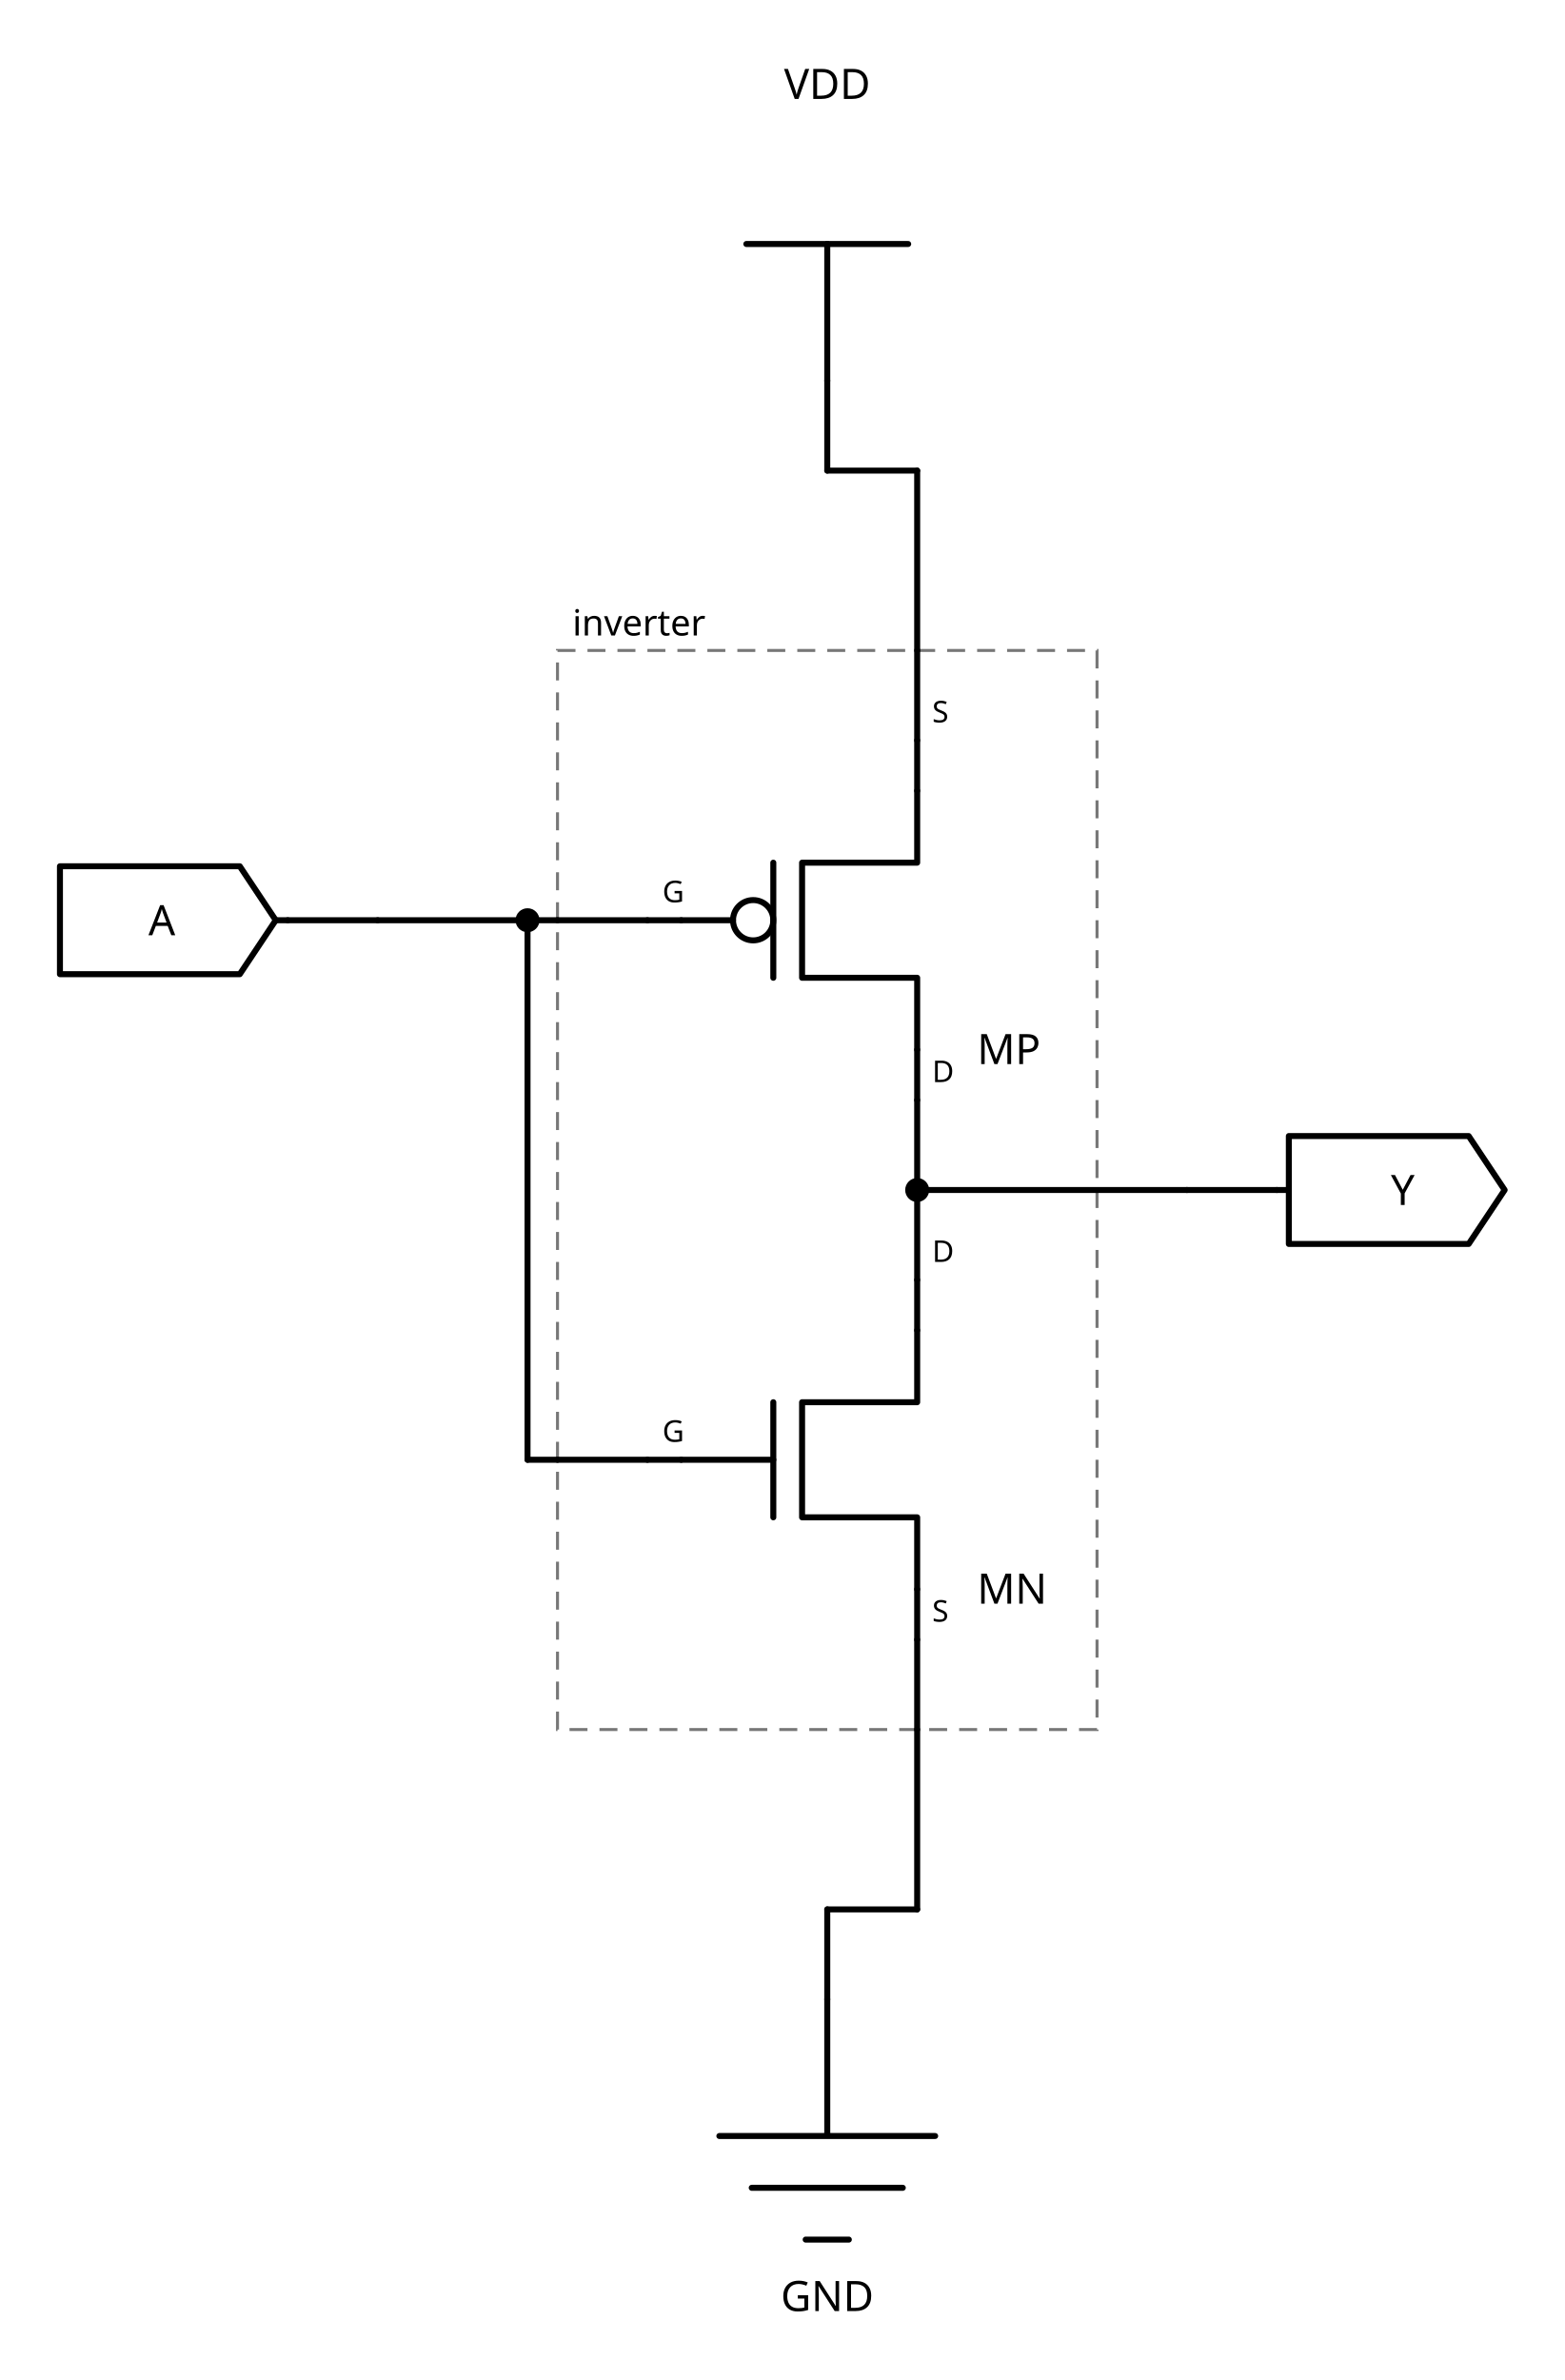
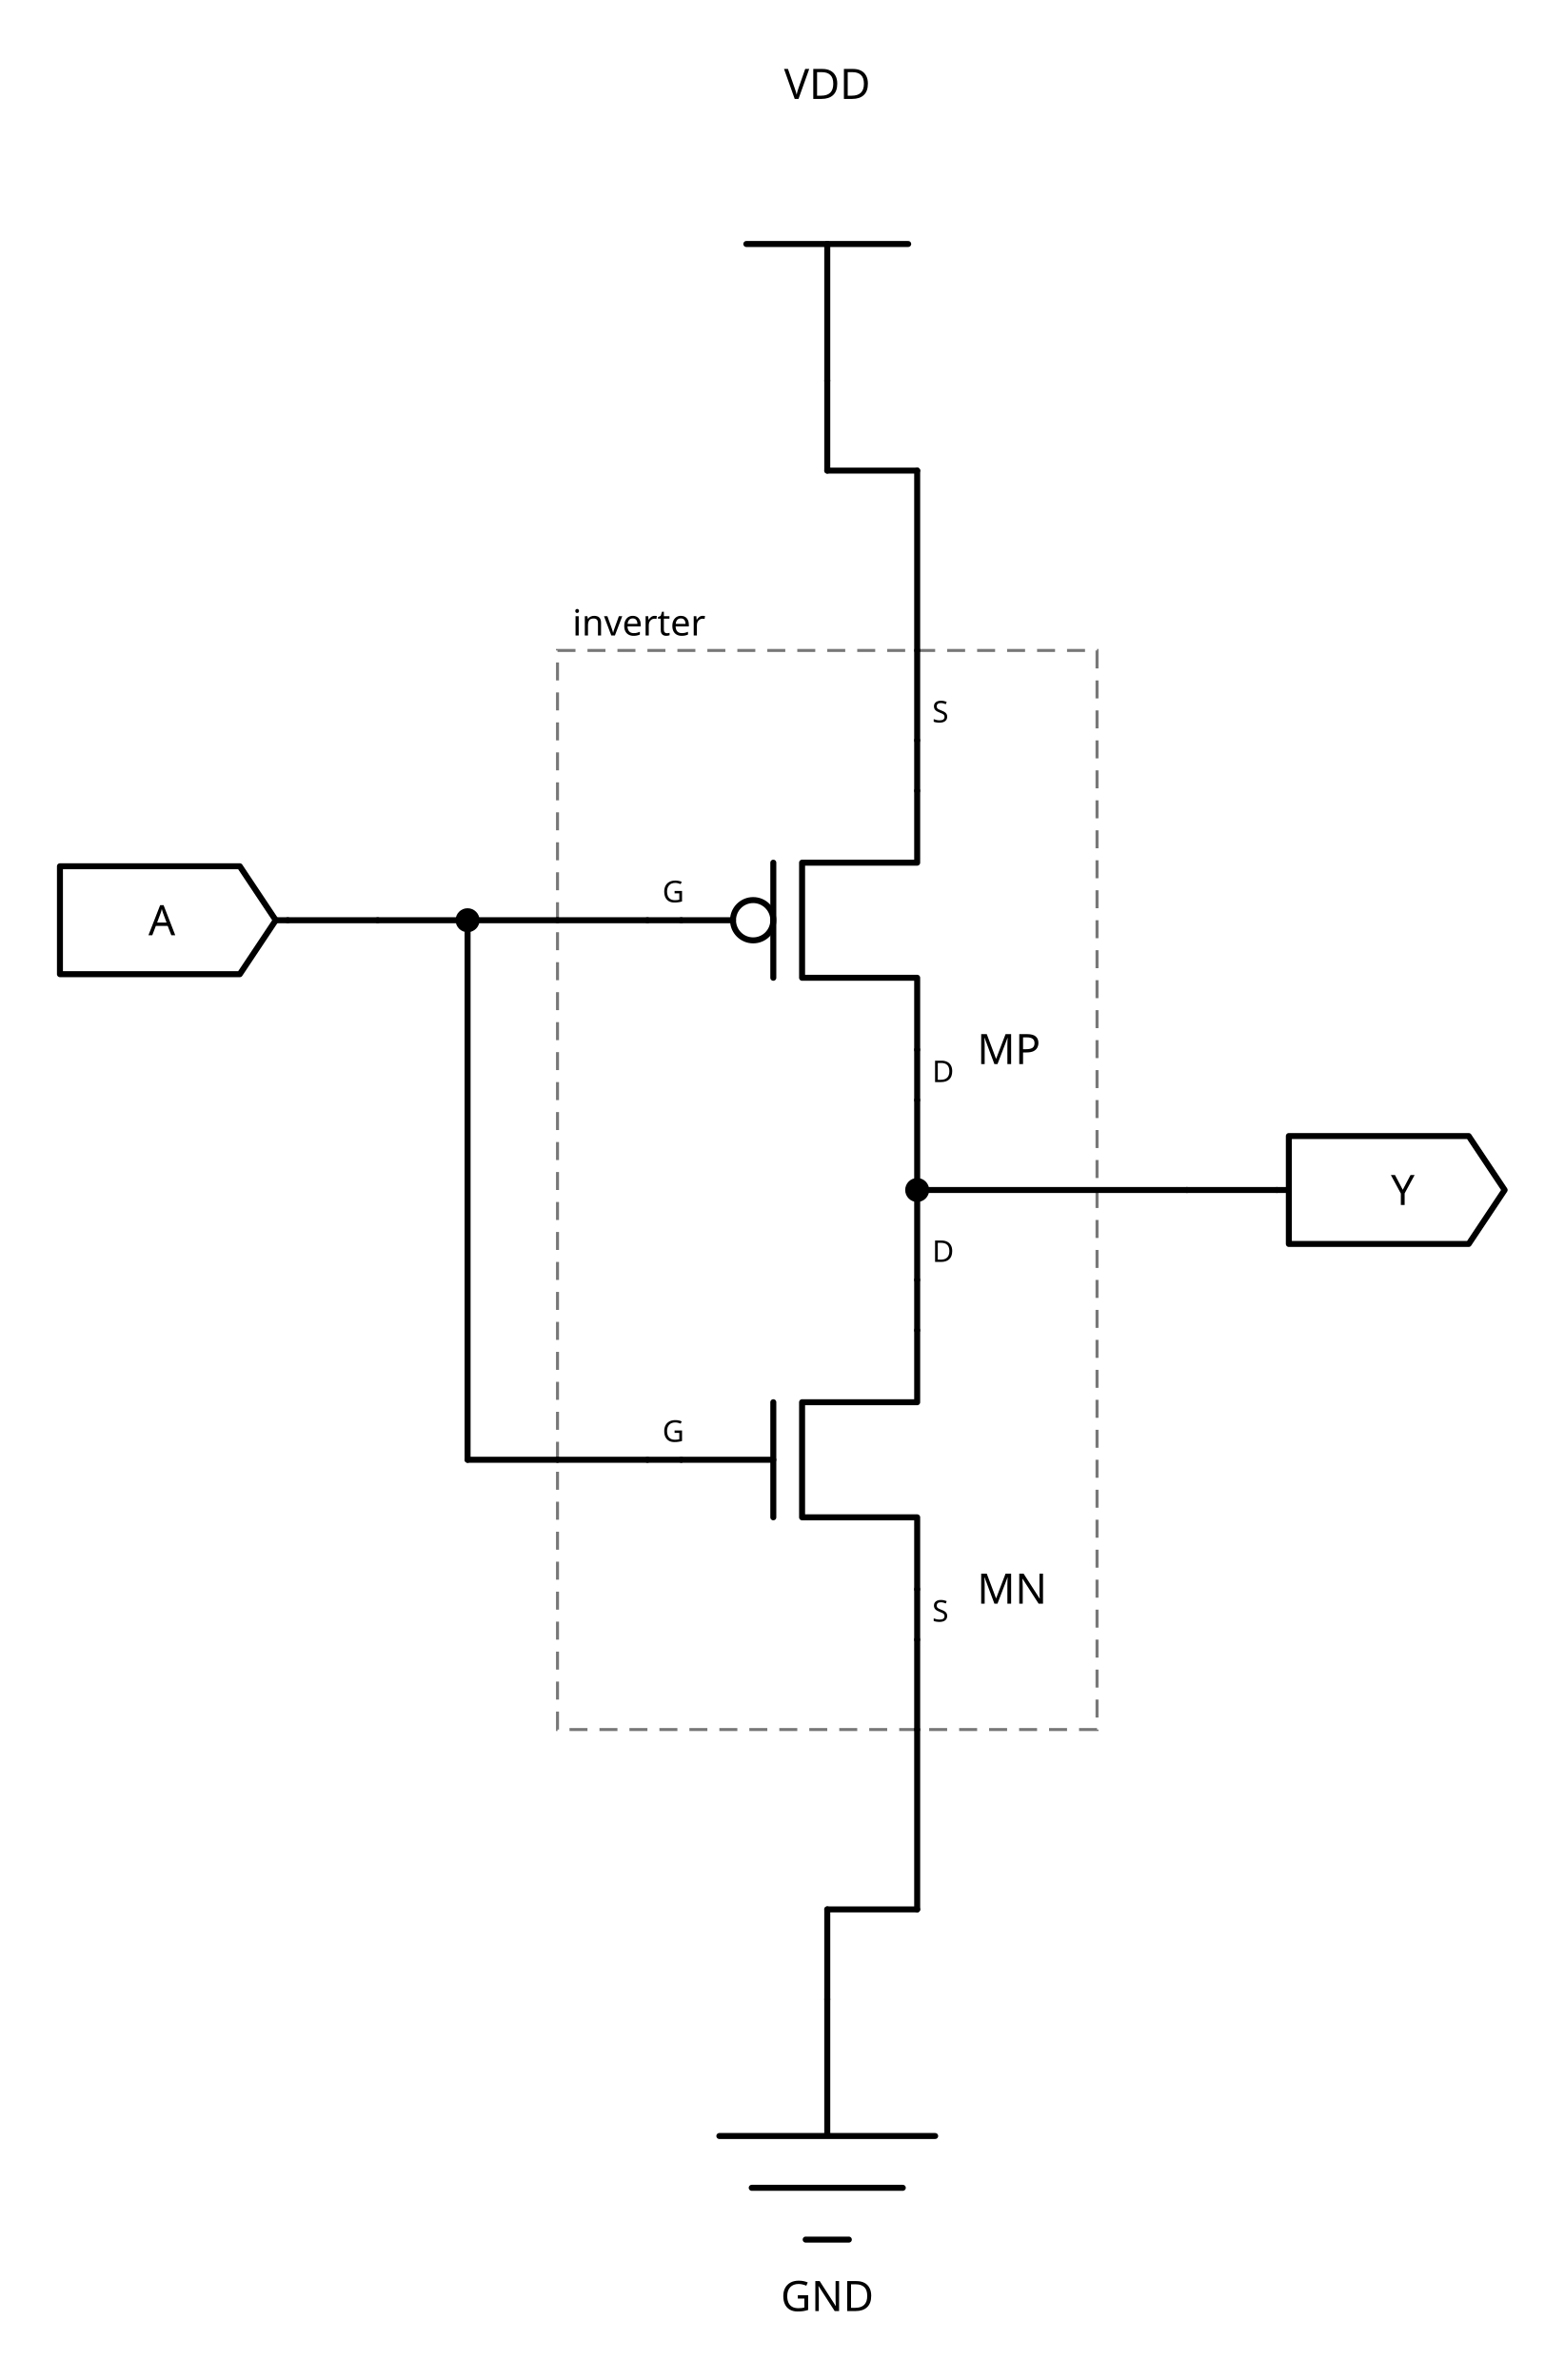
<svg xmlns="http://www.w3.org/2000/svg" id="fixture-cmos-inverter" width="522" viewBox="24 -7 522 794" height="794" role="graphics-document document" aria-roledescription="circuitDiagram">
  <style>#fixture-cmos-inverter{font-family:"trebuchet ms",verdana,arial,sans-serif;font-size:16px;fill:#333;}@keyframes edge-animation-frame{from{stroke-dashoffset:0;}}@keyframes dash{to{stroke-dashoffset:0;}}#fixture-cmos-inverter .edge-animation-slow{stroke-dasharray:9,5!important;stroke-dashoffset:900;animation:dash 50s linear infinite;stroke-linecap:round;}#fixture-cmos-inverter .edge-animation-fast{stroke-dasharray:9,5!important;stroke-dashoffset:900;animation:dash 20s linear infinite;stroke-linecap:round;}#fixture-cmos-inverter .error-icon{fill:#552222;}#fixture-cmos-inverter .error-text{fill:#552222;stroke:#552222;}#fixture-cmos-inverter .edge-thickness-normal{stroke-width:1px;}#fixture-cmos-inverter .edge-thickness-thick{stroke-width:3.5px;}#fixture-cmos-inverter .edge-pattern-solid{stroke-dasharray:0;}#fixture-cmos-inverter .edge-thickness-invisible{stroke-width:0;fill:none;}#fixture-cmos-inverter .edge-pattern-dashed{stroke-dasharray:3;}#fixture-cmos-inverter .edge-pattern-dotted{stroke-dasharray:2;}#fixture-cmos-inverter .marker{fill:#333333;stroke:#333333;}#fixture-cmos-inverter .marker.cross{stroke:#333333;}#fixture-cmos-inverter svg{font-family:"trebuchet ms",verdana,arial,sans-serif;font-size:16px;}#fixture-cmos-inverter p{margin:0;}#fixture-cmos-inverter .node .neo-node{stroke:#9370DB;}#fixture-cmos-inverter [data-look="neo"].node rect,#fixture-cmos-inverter [data-look="neo"].cluster rect,#fixture-cmos-inverter [data-look="neo"].node polygon{stroke:#9370DB;filter:drop-shadow(1px 2px 2px rgba(185, 185, 185, 1));}#fixture-cmos-inverter [data-look="neo"].swimlane.cluster rect{filter:none;}#fixture-cmos-inverter [data-look="neo"].node path{stroke:#9370DB;stroke-width:1px;}#fixture-cmos-inverter [data-look="neo"].node .outer-path{filter:drop-shadow(1px 2px 2px rgba(185, 185, 185, 1));}#fixture-cmos-inverter [data-look="neo"].node .neo-line path{stroke:#9370DB;filter:none;}#fixture-cmos-inverter [data-look="neo"].node circle{stroke:#9370DB;filter:drop-shadow(1px 2px 2px rgba(185, 185, 185, 1));}#fixture-cmos-inverter [data-look="neo"].node circle .state-start{fill:#000000;}#fixture-cmos-inverter [data-look="neo"].icon-shape .icon{fill:#9370DB;filter:drop-shadow(1px 2px 2px rgba(185, 185, 185, 1));}#fixture-cmos-inverter [data-look="neo"].icon-shape .icon-neo path{stroke:#9370DB;filter:drop-shadow(1px 2px 2px rgba(185, 185, 185, 1));}#fixture-cmos-inverter :root{--mermaid-font-family:"trebuchet ms",verdana,arial,sans-serif;}</style>
  <g />
  <g data-circuit="drawing">
    <g data-layer="frames">
      <rect x="210" y="210" width="180" height="360" fill="none" stroke="#777" stroke-width="1" data-stage="0" stroke-dasharray="6 4" />
      <text x="215" y="205" fill="black" stroke="none" font-size="12" font-family="sans-serif">
        <tspan x="215" dy="0">inverter</tspan>
      </text>
    </g>
    <g fill="none" stroke="black" stroke-width="2" stroke-linecap="round" data-layer="wires">
      <g data-net="A">
        <path d="M 120 300 L 150 300" />
        <path d="M 240 300 L 210 300" />
-         <path d="M 210 300 L 200 300" />
-         <path d="M 200 300 L 150 300" />
+         <path d="M 210 300 L 180 300" />
+         <path d="M 180 300 L 150 300" />
        <path d="M 240 480 L 210 480" />
-         <path d="M 210 480 L 200 480" />
-         <path d="M 200 480 L 200 300" />
-         <circle cx="200" cy="300" r="3" fill="black" data-junction="A" />
+         <path d="M 210 480 L 180 480" />
+         <path d="M 180 480 L 180 300" />
+         <circle cx="180" cy="300" r="3" fill="black" data-junction="A" />
      </g>
      <g data-net="Y">
        <path d="M 450 390 L 420 390" />
        <path d="M 330 360 L 330 390" />
        <path d="M 330 390 L 420 390" />
        <path d="M 330 420 L 330 390" />
        <circle cx="330" cy="390" r="3" fill="black" data-junction="Y" />
      </g>
      <g data-net="VDD">
        <path d="M 300 120 L 300 150" />
        <path d="M 330 240 L 330 210" />
        <path d="M 330 210 L 330 150" />
        <path d="M 330 150 L 300 150" />
      </g>
      <g data-net="GND">
        <path d="M 300 660 L 300 630" />
        <path d="M 330 540 L 330 570" />
        <path d="M 330 570 L 330 630" />
        <path d="M 330 630 L 300 630" />
      </g>
    </g>
    <g data-layer="symbols">
      <g transform="matrix(1 0 0 1 240 240)" data-symbol="pmos" data-device="MP">
        <g id="fixture-cmos-inverter-symbol-0-0" fill="none" stroke="#000" stroke-width="2" stroke-linecap="round" stroke-linejoin="round">
          <circle cx="35.28" cy="60" r="6.72" id="fixture-cmos-inverter-symbol-0-1" stroke="#000" fill="none" stroke-width="2" />
          <path d="M 90 16.8 L 90 40.8 L 51.6 40.8 L 51.6 79.2 L 90 79.2 L 90 103.2" id="fixture-cmos-inverter-symbol-0-2" stroke="#000" fill="none" stroke-width="2" stroke-linecap="round" stroke-linejoin="round" />
          <path d="M 42 40.8 L 42 79.2" id="fixture-cmos-inverter-symbol-0-3" stroke="#000" fill="none" stroke-width="2" stroke-linecap="round" stroke-linejoin="round" />
          <path d="M 28.56 60 L 11.28 60" id="fixture-cmos-inverter-symbol-0-4" stroke="#000" fill="none" stroke-width="2" stroke-linecap="round" stroke-linejoin="round" />
          <line id="fixture-cmos-inverter-symbol-0-5" x1="0" y1="60" x2="11.28" y2="60" />
          <line id="fixture-cmos-inverter-symbol-0-6" x1="90" y1="0" x2="90" y2="16.8" />
          <line id="fixture-cmos-inverter-symbol-0-7" x1="90" y1="103.2" x2="90" y2="120" />
        </g>
      </g>
      <g transform="matrix(1 0 0 1 240 420)" data-symbol="nmos" data-device="MN">
        <g id="fixture-cmos-inverter-symbol-1-0" fill="none" stroke="#000" stroke-width="2" stroke-linecap="round" stroke-linejoin="round">
          <path d="M 90 16.8 L 90 40.8 L 51.6 40.8 L 51.6 79.2 L 90 79.2 L 90 103.2" id="fixture-cmos-inverter-symbol-1-1" stroke="#000" fill="none" stroke-width="2" stroke-linecap="round" stroke-linejoin="round" />
          <path d="M 42 40.8 L 42 79.2" id="fixture-cmos-inverter-symbol-1-2" stroke="#000" fill="none" stroke-width="2" stroke-linecap="round" stroke-linejoin="round" />
          <path d="M 42 60 L 11.28 60" id="fixture-cmos-inverter-symbol-1-3" stroke="#000" fill="none" stroke-width="2" stroke-linecap="round" stroke-linejoin="round" />
          <line id="fixture-cmos-inverter-symbol-1-4" x1="0" y1="60" x2="11.28" y2="60" />
          <line id="fixture-cmos-inverter-symbol-1-5" x1="90" y1="0" x2="90" y2="16.8" />
          <line id="fixture-cmos-inverter-symbol-1-6" x1="90" y1="103.2" x2="90" y2="120" />
        </g>
      </g>
      <g transform="matrix(1 0 0 1 0 240)" data-symbol="pinIn" data-net-symbol="A">
        <g id="fixture-cmos-inverter-symbol-2-0" fill="none" stroke="#000" stroke-width="2" stroke-linecap="round" stroke-linejoin="round">
          <polygon id="fixture-cmos-inverter-symbol-2-1" points="44,42 104,42 116,60 104,78 44,78" />
          <line id="fixture-cmos-inverter-symbol-2-2" x1="116" y1="60" x2="120" y2="60" />
        </g>
      </g>
      <g transform="matrix(1 0 0 1 450 330)" data-symbol="pinOut" data-net-symbol="Y">
        <g id="fixture-cmos-inverter-symbol-3-0" fill="none" stroke="#000" stroke-width="2" stroke-linecap="round" stroke-linejoin="round">
          <line id="fixture-cmos-inverter-symbol-3-1" x1="0" y1="60" x2="4" y2="60" />
          <polygon id="fixture-cmos-inverter-symbol-3-2" points="4,42 64,42 76,60 64,78 4,78" />
        </g>
      </g>
      <g transform="matrix(1 0 0 1 240 0)" data-symbol="supplyNet" data-net-symbol="VDD">
        <g id="fixture-cmos-inverter-symbol-4-0" fill="none" stroke="#000" stroke-width="2" stroke-linecap="round" stroke-linejoin="round">
          <path d="M 60 120 L 60 74.4" id="fixture-cmos-inverter-symbol-4-1" stroke="#000" fill="none" stroke-width="2" stroke-linecap="round" stroke-linejoin="round" />
          <path d="M 60 74.4 L 33 74.4" id="fixture-cmos-inverter-symbol-4-2" stroke="#000" fill="none" stroke-width="2" stroke-linecap="round" stroke-linejoin="round" />
          <path d="M 60 74.4 L 87 74.4" id="fixture-cmos-inverter-symbol-4-3" stroke="#000" fill="none" stroke-width="2" stroke-linecap="round" stroke-linejoin="round" />
        </g>
      </g>
      <g transform="matrix(1 0 0 1 240 660)" data-symbol="ground" data-net-symbol="GND">
        <g id="fixture-cmos-inverter-symbol-5-0" fill="none" stroke="#000" stroke-width="2" stroke-linecap="round" stroke-linejoin="round">
          <path d="M 60 0 L 60 45.6 L 24 45.6 L 96 45.6 M 34.8 62.88 L 85.2 62.88 M 52.8 80.16 L 67.2 80.16" id="fixture-cmos-inverter-symbol-5-1" stroke="#000" fill="none" stroke-width="2" stroke-linecap="round" stroke-linejoin="round" />
        </g>
      </g>
    </g>
    <g data-layer="labels">
      <text x="350" y="348" fill="black" stroke="none" font-size="14" font-family="sans-serif" data-device-label="MP">
        <tspan x="350" dy="0">MP</tspan>
      </text>
      <text x="245" y="294" fill="black" stroke="none" font-size="10" font-family="sans-serif" data-terminal="MP:G">
        <tspan x="245" dy="0">G</tspan>
      </text>
      <text x="335" y="234" fill="black" stroke="none" font-size="10" font-family="sans-serif" data-terminal="MP:S">
        <tspan x="335" dy="0">S</tspan>
      </text>
      <text x="335" y="354" fill="black" stroke="none" font-size="10" font-family="sans-serif" data-terminal="MP:D">
        <tspan x="335" dy="0">D</tspan>
      </text>
      <text x="350" y="528" fill="black" stroke="none" font-size="14" font-family="sans-serif" data-device-label="MN">
        <tspan x="350" dy="0">MN</tspan>
      </text>
      <text x="245" y="474" fill="black" stroke="none" font-size="10" font-family="sans-serif" data-terminal="MN:G">
        <tspan x="245" dy="0">G</tspan>
      </text>
      <text x="335" y="414" fill="black" stroke="none" font-size="10" font-family="sans-serif" data-terminal="MN:D">
        <tspan x="335" dy="0">D</tspan>
      </text>
      <text x="335" y="534" fill="black" stroke="none" font-size="10" font-family="sans-serif" data-terminal="MN:S">
        <tspan x="335" dy="0">S</tspan>
      </text>
      <text x="78" y="305" fill="black" stroke="none" font-size="14" font-family="sans-serif" text-anchor="middle" data-net-label="A">
        <tspan x="78" dy="0">A</tspan>
      </text>
      <text x="492" y="395" fill="black" stroke="none" font-size="14" font-family="sans-serif" text-anchor="middle" data-net-label="Y">
        <tspan x="492" dy="0">Y</tspan>
      </text>
      <text x="300" y="26" fill="black" stroke="none" font-size="14" font-family="sans-serif" text-anchor="middle" data-net-label="VDD">
        <tspan x="300" dy="0">VDD</tspan>
      </text>
      <text x="300" y="764" fill="black" stroke="none" font-size="14" font-family="sans-serif" text-anchor="middle" data-net-label="GND">
        <tspan x="300" dy="0">GND</tspan>
      </text>
    </g>
  </g>
</svg>
